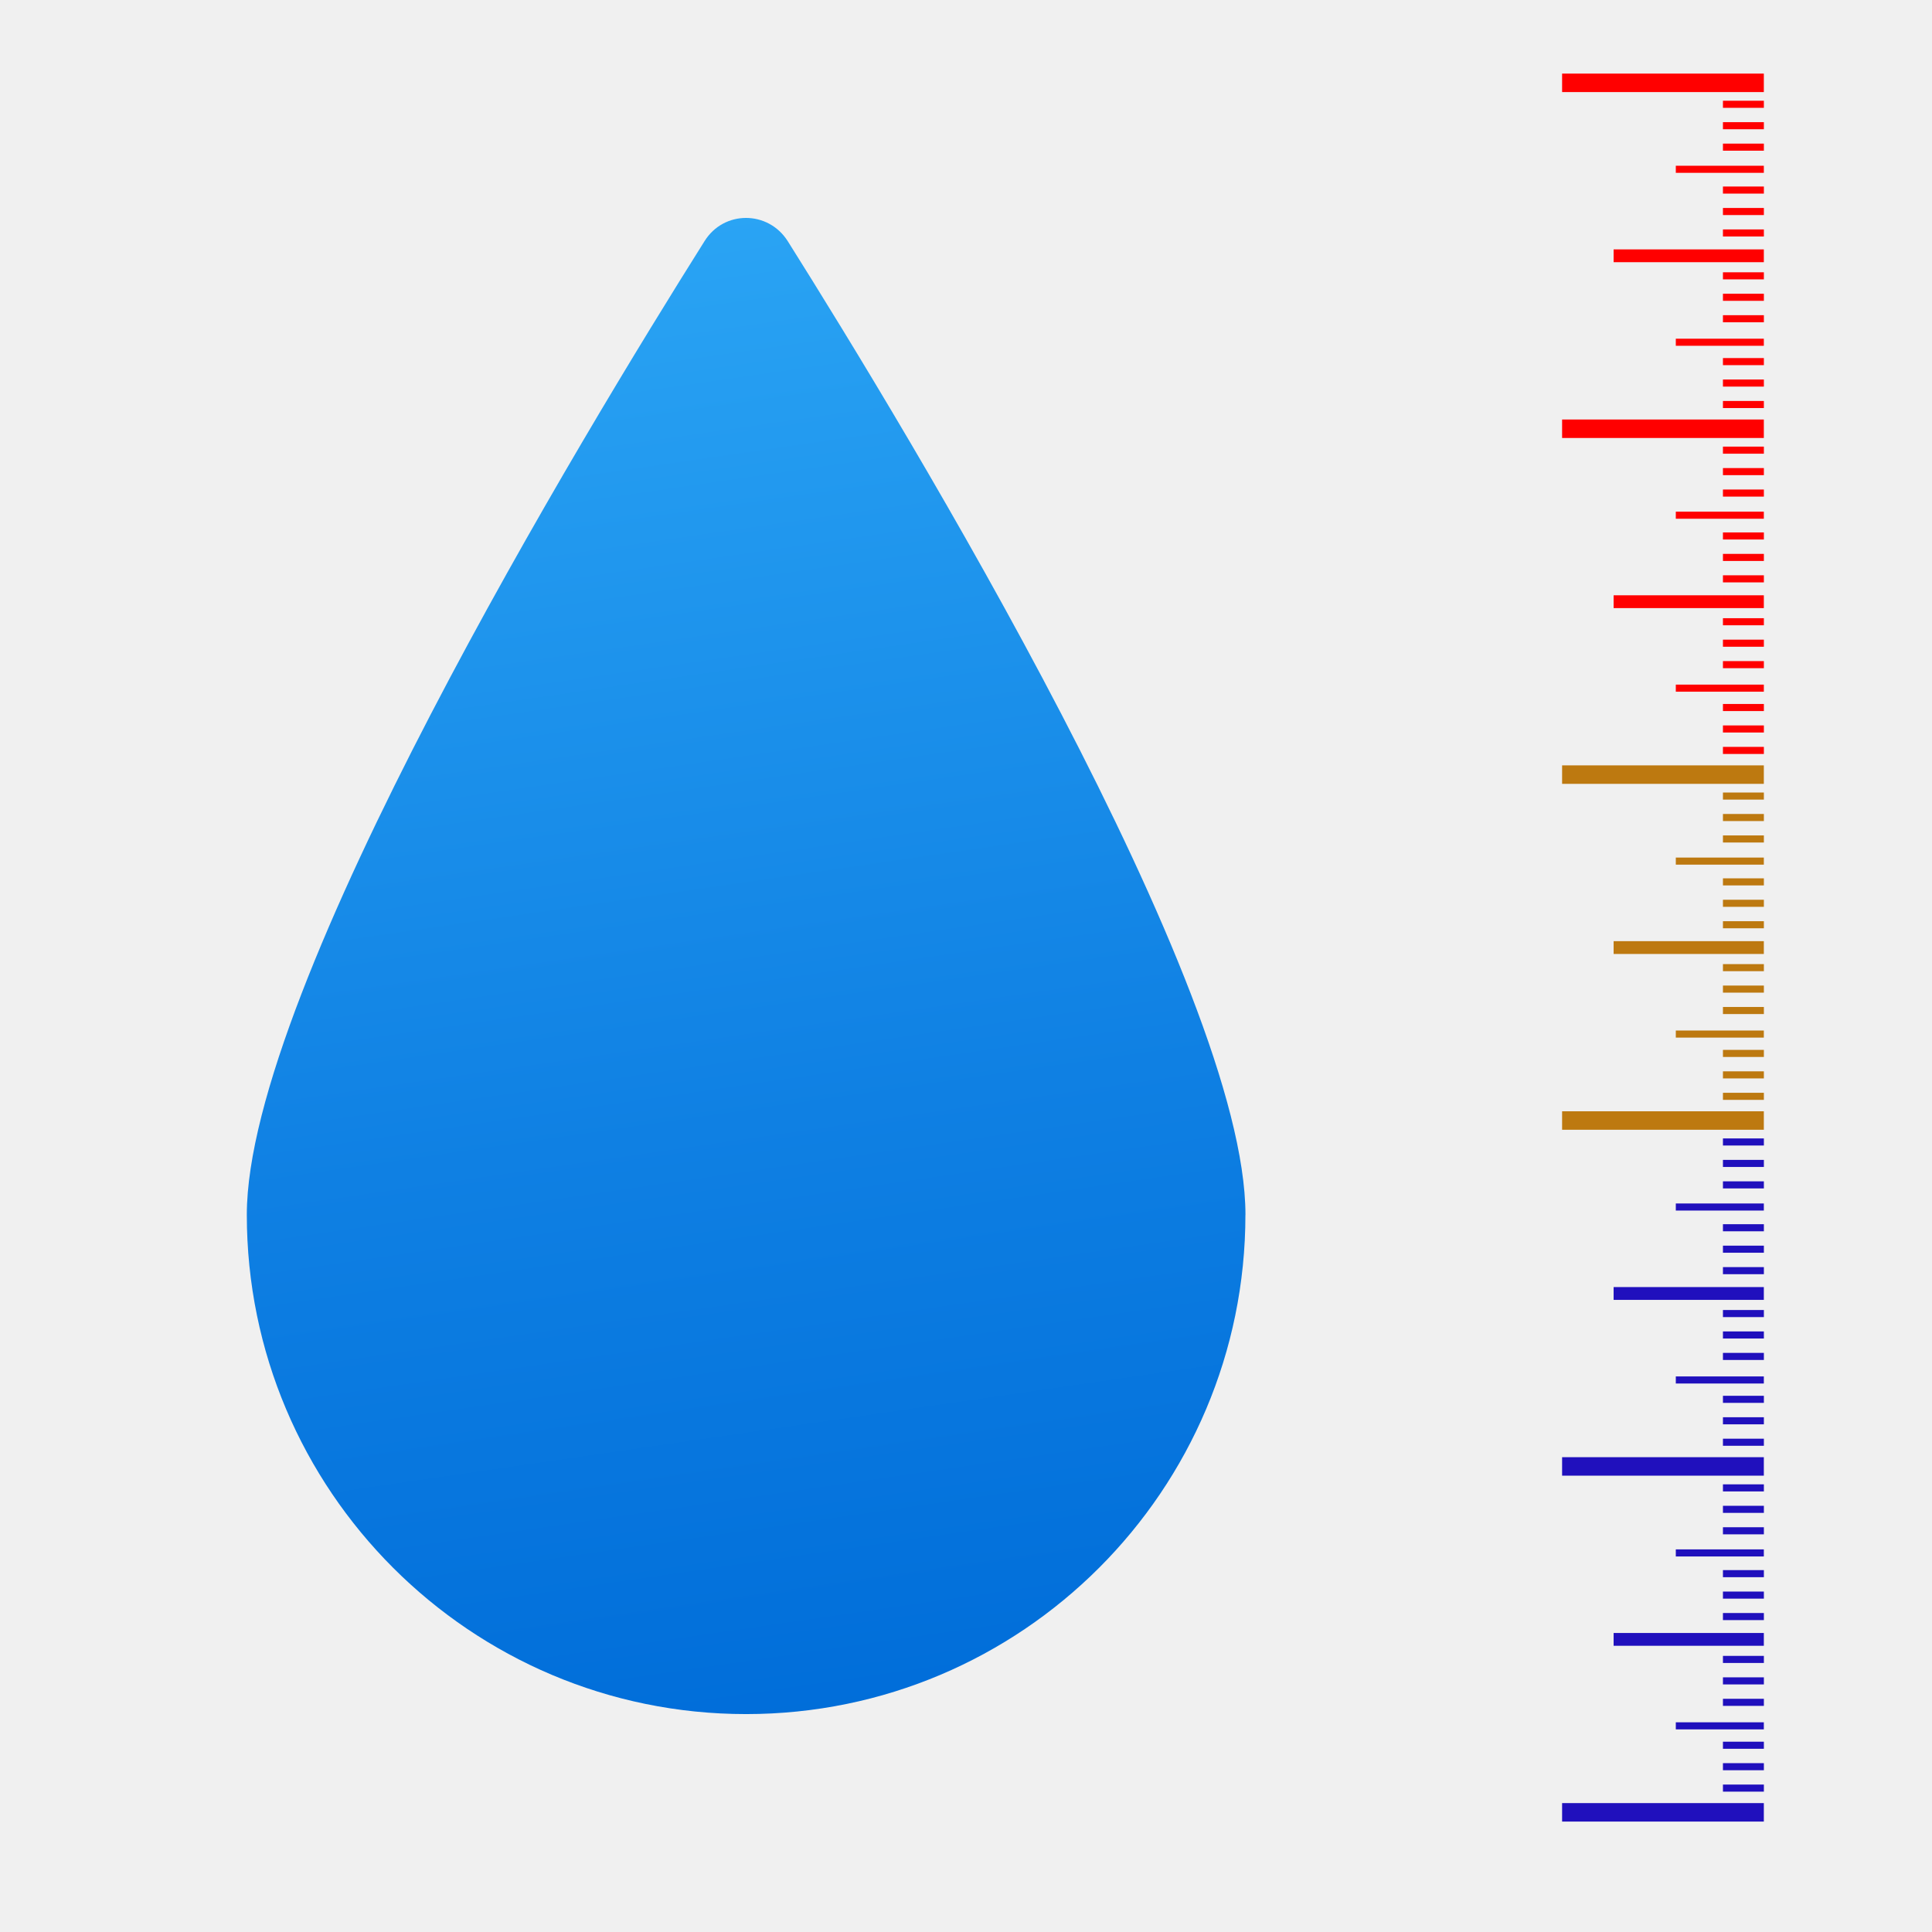
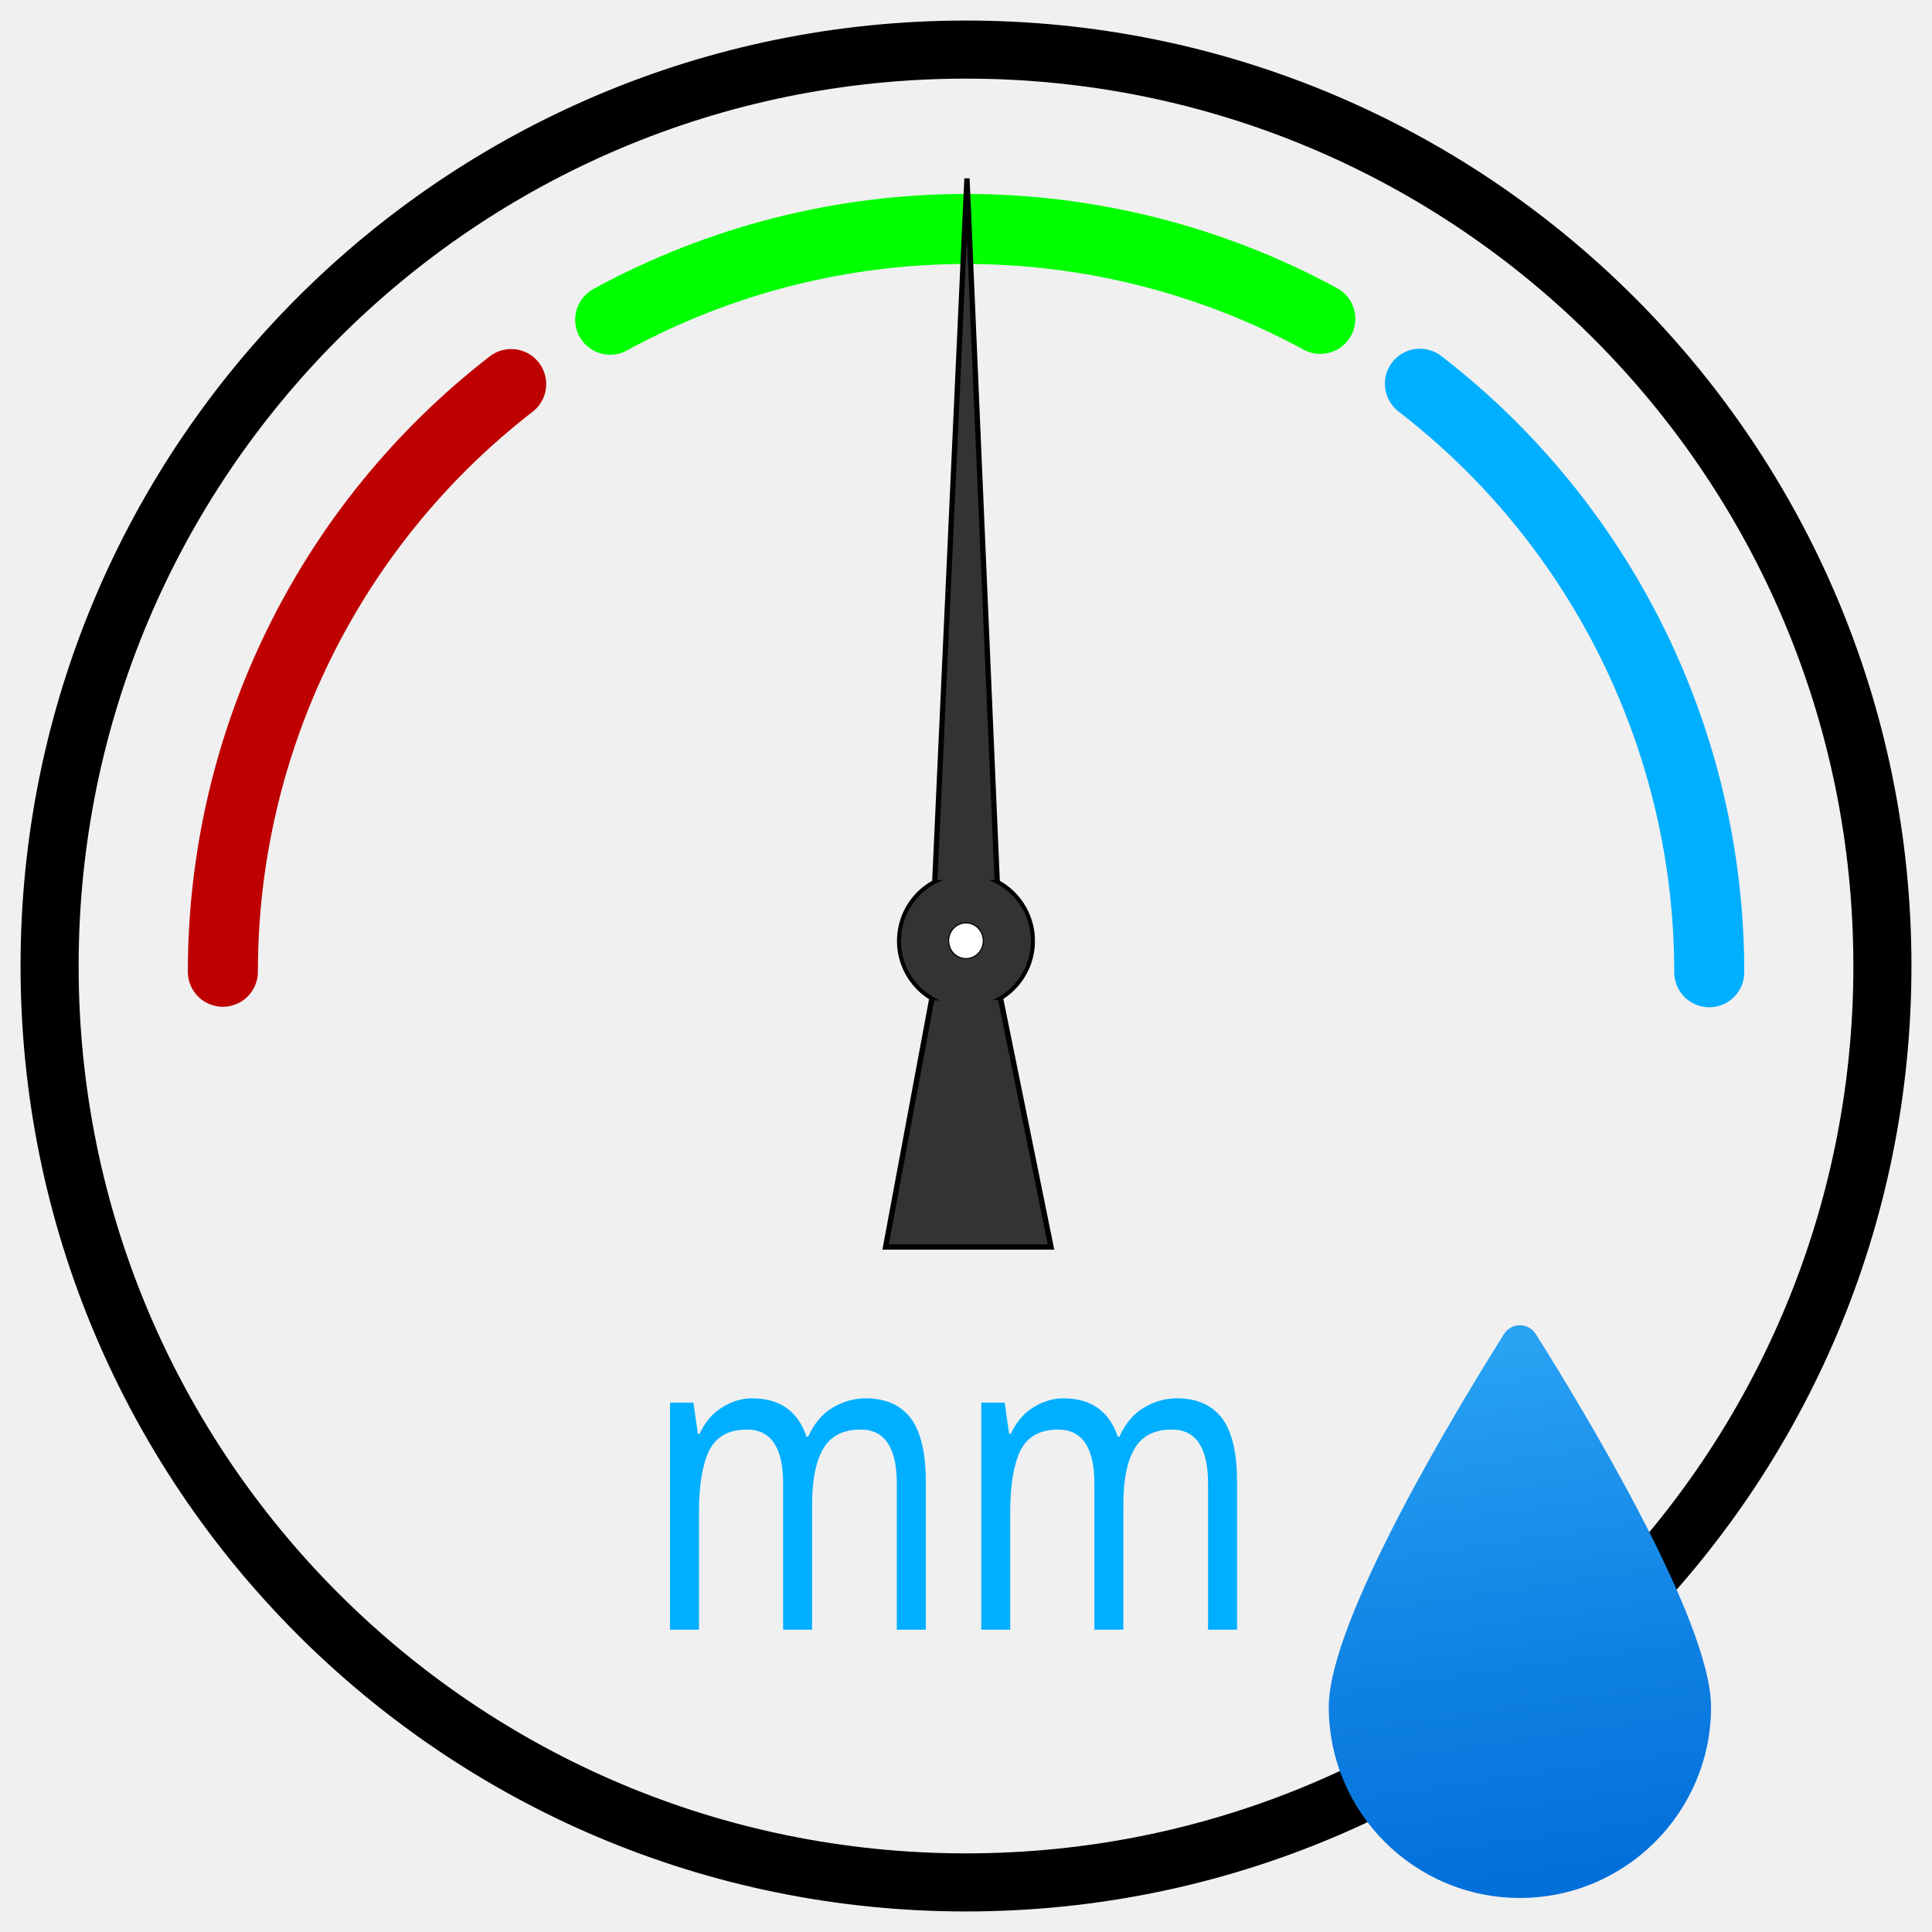
- <svg xmlns="http://www.w3.org/2000/svg" xmlns:xlink="http://www.w3.org/1999/xlink" width="48mm" height="48mm" viewBox="0 0 48 48" version="1.1" id="svg101871">
-   <defs id="defs101868">
-     <linearGradient id="linearGradient111286">
-       <stop style="stop-color:#c83737;stop-opacity:1;" offset="0" id="stop111282" />
-       <stop style="stop-color:#c83737;stop-opacity:0;" offset="1" id="stop111284" />
+ <svg xmlns="http://www.w3.org/2000/svg" width="48mm" height="48mm" viewBox="0 0 48 48" version="1.1" id="svg9611">
+   <defs id="defs9608">
+     <linearGradient id="linearGradient9807">
+       <stop style="stop-color:#ffffff;stop-opacity:1;" offset="0" id="stop9805" />
    </linearGradient>
-     <linearGradient xlink:href="#linearGradient111286" id="linearGradient111288" x1="41.488" y1="45.907" x2="41.686" y2="0.066" gradientUnits="userSpaceOnUse" />
-     <linearGradient xlink:href="#linearGradient111286" id="linearGradient111290" x1="41.488" y1="45.907" x2="41.686" y2="0.066" gradientUnits="userSpaceOnUse" />
-     <linearGradient xlink:href="#linearGradient111286" id="linearGradient111292" x1="41.488" y1="45.907" x2="41.686" y2="0.066" gradientUnits="userSpaceOnUse" />
-     <linearGradient xlink:href="#linearGradient111286" id="linearGradient111294" x1="41.488" y1="45.907" x2="41.686" y2="0.066" gradientUnits="userSpaceOnUse" />
-     <linearGradient xlink:href="#linearGradient111286" id="linearGradient111296" x1="41.488" y1="45.907" x2="41.686" y2="0.066" gradientUnits="userSpaceOnUse" />
-     <linearGradient xlink:href="#linearGradient111286" id="linearGradient111298" x1="41.488" y1="45.907" x2="41.686" y2="0.066" gradientUnits="userSpaceOnUse" />
-     <linearGradient xlink:href="#linearGradient111286" id="linearGradient111300" x1="41.488" y1="45.907" x2="41.686" y2="0.066" gradientUnits="userSpaceOnUse" />
-     <linearGradient xlink:href="#linearGradient111286" id="linearGradient111302" x1="41.488" y1="45.907" x2="41.686" y2="0.066" gradientUnits="userSpaceOnUse" />
-     <linearGradient xlink:href="#linearGradient111286" id="linearGradient111304" x1="41.488" y1="45.907" x2="41.686" y2="0.066" gradientUnits="userSpaceOnUse" />
-     <linearGradient xlink:href="#linearGradient111286" id="linearGradient111306" x1="41.488" y1="45.907" x2="41.686" y2="0.066" gradientUnits="userSpaceOnUse" />
-     <linearGradient xlink:href="#linearGradient111286" id="linearGradient111308" x1="41.488" y1="45.907" x2="41.686" y2="0.066" gradientUnits="userSpaceOnUse" />
-     <linearGradient xlink:href="#linearGradient111286" id="linearGradient111310" x1="41.488" y1="45.907" x2="41.686" y2="0.066" gradientUnits="userSpaceOnUse" />
-     <linearGradient xlink:href="#linearGradient111286" id="linearGradient111312" x1="41.488" y1="45.907" x2="41.686" y2="0.066" gradientUnits="userSpaceOnUse" />
-     <linearGradient xlink:href="#linearGradient111286" id="linearGradient111314" x1="41.488" y1="45.907" x2="41.686" y2="0.066" gradientUnits="userSpaceOnUse" />
-     <linearGradient xlink:href="#linearGradient111286" id="linearGradient111316" x1="41.488" y1="45.907" x2="41.686" y2="0.066" gradientUnits="userSpaceOnUse" />
-     <linearGradient xlink:href="#linearGradient111286" id="linearGradient111318" x1="41.488" y1="45.907" x2="41.686" y2="0.066" gradientUnits="userSpaceOnUse" />
-     <linearGradient xlink:href="#linearGradient111286" id="linearGradient111320" x1="41.488" y1="45.907" x2="41.686" y2="0.066" gradientUnits="userSpaceOnUse" />
-     <linearGradient xlink:href="#linearGradient111286" id="linearGradient111322" x1="41.488" y1="45.907" x2="41.686" y2="0.066" gradientUnits="userSpaceOnUse" />
-     <linearGradient xlink:href="#linearGradient111286" id="linearGradient111324" x1="41.488" y1="45.907" x2="41.686" y2="0.066" gradientUnits="userSpaceOnUse" />
-     <linearGradient xlink:href="#linearGradient111286" id="linearGradient111326" x1="41.488" y1="45.907" x2="41.686" y2="0.066" gradientUnits="userSpaceOnUse" />
-     <linearGradient xlink:href="#linearGradient111286" id="linearGradient111328" x1="41.488" y1="45.907" x2="41.686" y2="0.066" gradientUnits="userSpaceOnUse" />
-     <linearGradient xlink:href="#linearGradient111286" id="linearGradient111330" x1="41.488" y1="45.907" x2="41.686" y2="0.066" gradientUnits="userSpaceOnUse" />
-     <linearGradient xlink:href="#linearGradient111286" id="linearGradient111332" x1="41.488" y1="45.907" x2="41.686" y2="0.066" gradientUnits="userSpaceOnUse" />
-     <linearGradient xlink:href="#linearGradient111286" id="linearGradient111334" x1="41.488" y1="45.907" x2="41.686" y2="0.066" gradientUnits="userSpaceOnUse" />
-     <linearGradient xlink:href="#linearGradient111286" id="linearGradient111336" x1="41.488" y1="45.907" x2="41.686" y2="0.066" gradientUnits="userSpaceOnUse" />
-     <linearGradient xlink:href="#linearGradient111286" id="linearGradient111338" x1="41.488" y1="45.907" x2="41.686" y2="0.066" gradientUnits="userSpaceOnUse" />
-     <linearGradient xlink:href="#linearGradient111286" id="linearGradient111340" x1="41.488" y1="45.907" x2="41.686" y2="0.066" gradientUnits="userSpaceOnUse" />
-     <linearGradient xlink:href="#linearGradient111286" id="linearGradient111342" x1="41.488" y1="45.907" x2="41.686" y2="0.066" gradientUnits="userSpaceOnUse" />
-     <linearGradient xlink:href="#linearGradient111286" id="linearGradient111344" x1="41.488" y1="45.907" x2="41.686" y2="0.066" gradientUnits="userSpaceOnUse" />
-     <linearGradient xlink:href="#linearGradient111286" id="linearGradient111346" x1="41.488" y1="45.907" x2="41.686" y2="0.066" gradientUnits="userSpaceOnUse" />
-     <linearGradient xlink:href="#linearGradient111286" id="linearGradient111348" x1="41.488" y1="45.907" x2="41.686" y2="0.066" gradientUnits="userSpaceOnUse" />
-     <linearGradient xlink:href="#linearGradient111286" id="linearGradient111350" x1="41.488" y1="45.907" x2="41.686" y2="0.066" gradientUnits="userSpaceOnUse" />
-     <linearGradient xlink:href="#linearGradient111286" id="linearGradient111386" x1="41.488" y1="45.907" x2="41.686" y2="0.066" gradientUnits="userSpaceOnUse" />
-     <linearGradient xlink:href="#linearGradient111286" id="linearGradient111388" x1="41.488" y1="45.907" x2="41.686" y2="0.066" gradientUnits="userSpaceOnUse" />
-     <linearGradient xlink:href="#linearGradient111286" id="linearGradient111390" x1="41.488" y1="45.907" x2="41.686" y2="0.066" gradientUnits="userSpaceOnUse" />
-     <linearGradient xlink:href="#linearGradient111286" id="linearGradient111392" x1="41.488" y1="45.907" x2="41.686" y2="0.066" gradientUnits="userSpaceOnUse" />
-     <linearGradient xlink:href="#linearGradient111286" id="linearGradient111394" x1="41.488" y1="45.907" x2="41.686" y2="0.066" gradientUnits="userSpaceOnUse" />
-     <linearGradient xlink:href="#linearGradient111286" id="linearGradient111396" x1="41.488" y1="45.907" x2="41.686" y2="0.066" gradientUnits="userSpaceOnUse" />
-     <linearGradient xlink:href="#linearGradient111286" id="linearGradient111398" x1="41.488" y1="45.907" x2="41.686" y2="0.066" gradientUnits="userSpaceOnUse" />
-     <linearGradient xlink:href="#linearGradient111286" id="linearGradient111400" x1="41.488" y1="45.907" x2="41.686" y2="0.066" gradientUnits="userSpaceOnUse" />
-     <linearGradient xlink:href="#linearGradient111286" id="linearGradient111402" x1="41.488" y1="45.907" x2="41.686" y2="0.066" gradientUnits="userSpaceOnUse" />
-     <linearGradient xlink:href="#linearGradient111286" id="linearGradient111404" x1="41.488" y1="45.907" x2="41.686" y2="0.066" gradientUnits="userSpaceOnUse" />
-     <linearGradient xlink:href="#linearGradient111286" id="linearGradient111406" x1="41.488" y1="45.907" x2="41.686" y2="0.066" gradientUnits="userSpaceOnUse" />
-     <linearGradient xlink:href="#linearGradient111286" id="linearGradient111408" x1="41.488" y1="45.907" x2="41.686" y2="0.066" gradientUnits="userSpaceOnUse" />
-     <linearGradient xlink:href="#linearGradient111286" id="linearGradient111410" x1="41.488" y1="45.907" x2="41.686" y2="0.066" gradientUnits="userSpaceOnUse" />
-     <linearGradient xlink:href="#linearGradient111286" id="linearGradient111412" x1="41.488" y1="45.907" x2="41.686" y2="0.066" gradientUnits="userSpaceOnUse" />
-     <linearGradient xlink:href="#linearGradient111286" id="linearGradient111414" x1="41.488" y1="45.907" x2="41.686" y2="0.066" gradientUnits="userSpaceOnUse" />
-     <linearGradient xlink:href="#linearGradient111286" id="linearGradient111416" x1="41.488" y1="45.907" x2="41.686" y2="0.066" gradientUnits="userSpaceOnUse" />
-     <linearGradient xlink:href="#linearGradient111286" id="linearGradient111418" x1="41.488" y1="45.907" x2="41.686" y2="0.066" gradientUnits="userSpaceOnUse" />
-     <linearGradient xlink:href="#linearGradient111286" id="linearGradient111420" x1="41.488" y1="45.907" x2="41.686" y2="0.066" gradientUnits="userSpaceOnUse" />
-     <linearGradient xlink:href="#linearGradient111286" id="linearGradient111422" x1="41.488" y1="45.907" x2="41.686" y2="0.066" gradientUnits="userSpaceOnUse" />
-     <linearGradient xlink:href="#linearGradient111286" id="linearGradient111424" x1="41.488" y1="45.907" x2="41.686" y2="0.066" gradientUnits="userSpaceOnUse" />
-     <linearGradient xlink:href="#linearGradient111286" id="linearGradient111426" x1="41.488" y1="45.907" x2="41.686" y2="0.066" gradientUnits="userSpaceOnUse" />
-     <linearGradient xlink:href="#linearGradient111286" id="linearGradient111428" x1="41.488" y1="45.907" x2="41.686" y2="0.066" gradientUnits="userSpaceOnUse" />
-     <linearGradient xlink:href="#linearGradient111286" id="linearGradient111430" x1="41.488" y1="45.907" x2="41.686" y2="0.066" gradientUnits="userSpaceOnUse" />
-     <linearGradient xlink:href="#linearGradient111286" id="linearGradient111432" x1="41.488" y1="45.907" x2="41.686" y2="0.066" gradientUnits="userSpaceOnUse" />
-     <linearGradient xlink:href="#linearGradient111286" id="linearGradient111434" x1="41.488" y1="45.907" x2="41.686" y2="0.066" gradientUnits="userSpaceOnUse" />
-     <linearGradient xlink:href="#linearGradient111286" id="linearGradient111436" x1="41.488" y1="45.907" x2="41.686" y2="0.066" gradientUnits="userSpaceOnUse" />
-     <linearGradient xlink:href="#linearGradient111286" id="linearGradient111438" x1="41.488" y1="45.907" x2="41.686" y2="0.066" gradientUnits="userSpaceOnUse" />
-     <linearGradient xlink:href="#linearGradient111286" id="linearGradient111440" x1="41.488" y1="45.907" x2="41.686" y2="0.066" gradientUnits="userSpaceOnUse" />
-     <linearGradient xlink:href="#linearGradient111286" id="linearGradient111442" x1="41.488" y1="45.907" x2="41.686" y2="0.066" gradientUnits="userSpaceOnUse" />
-     <linearGradient xlink:href="#linearGradient111286" id="linearGradient111444" x1="41.488" y1="45.907" x2="41.686" y2="0.066" gradientUnits="userSpaceOnUse" />
-     <linearGradient xlink:href="#linearGradient111286" id="linearGradient111446" x1="41.488" y1="45.907" x2="41.686" y2="0.066" gradientUnits="userSpaceOnUse" />
-     <linearGradient xlink:href="#linearGradient111286" id="linearGradient111448" x1="41.488" y1="45.907" x2="41.686" y2="0.066" gradientUnits="userSpaceOnUse" />
-     <linearGradient id="wZwGcT5G0iJPxeY1q05zOi" x1="30.069" x2="30.721" y1="-280.551" y2="-285.051" gradientTransform="matrix(8.27025,0,0,-8.27025,-233.7057,-2314.435)" gradientUnits="userSpaceOnUse">
+     <linearGradient id="wZwGcT5G0iJPxeY1q05zOi" x1="30.069" x2="30.721" y1="-280.551" y2="-285.051" gradientTransform="matrix(3.165925,0,0,-3.165925,-58.79878,-855.1346)" gradientUnits="userSpaceOnUse">
      <stop offset="0" stop-color="#2aa4f4" id="stop3128" />
      <stop offset=".595" stop-color="#0f80e3" id="stop3130" />
      <stop offset="1" stop-color="#006dd9" id="stop3132" />
    </linearGradient>
  </defs>
+   <g id="layer2">
+     <circle style="fill:#ffffff;fill-opacity:0;stroke:#000000;stroke-width:1.443;stroke-linecap:round;stroke-linejoin:round;stroke-miterlimit:4;stroke-dasharray:none;stroke-opacity:1;paint-order:markers stroke fill" id="path9719" cx="24" cy="24" r="22.768" />
+   </g>
  <g id="layer1">
-     <path fill="url(#wZwGcT5G0iJPxeY1q05zOi)" d="m 30.942,30.181 c 0,6.848 -5.558,12.405 -12.405,12.405 -6.848,0 -12.405,-5.558 -12.405,-12.405 0,-5.632 8.394,-19.46 11.372,-24.19 0.479,-0.769 1.579,-0.769 2.067,0 2.977,4.731 11.372,18.558 11.372,24.19 z" id="path3135" style="fill:url(#wZwGcT5G0iJPxeY1q05zOi);stroke-width:8.27" />
-     <path style="fill:url(#linearGradient111288);stroke:#ff0000;stroke-width:0.459;stroke-linecap:butt;stroke-linejoin:miter;stroke-miterlimit:4;stroke-dasharray:none;stroke-opacity:1;fill-opacity:1" d="M 43.822,2.058 H 38.81" id="path110412" />
-     <path style="fill:url(#linearGradient111290);stroke:#ff0000;stroke-width:0.318;stroke-linecap:butt;stroke-linejoin:miter;stroke-miterlimit:4;stroke-dasharray:none;stroke-opacity:1;fill-opacity:1" d="m 40.09,6.355 h 3.732" id="path110414" />
-     <path style="fill:url(#linearGradient111292);stroke:#ff0000;stroke-width:0.176;stroke-linecap:butt;stroke-linejoin:miter;stroke-miterlimit:4;stroke-dasharray:none;stroke-opacity:1;fill-opacity:1" d="m 41.635,4.206 h 2.187" id="path110496" />
-     <path style="fill:url(#linearGradient111294);stroke:#ff0000;stroke-width:0.176;stroke-linecap:butt;stroke-linejoin:miter;stroke-miterlimit:4;stroke-dasharray:none;stroke-opacity:1;fill-opacity:1" d="m 42.806,2.591 h 1.017" id="path110498" />
-     <path style="fill:url(#linearGradient111296);stroke:#ff0000;stroke-width:0.176;stroke-linecap:butt;stroke-linejoin:miter;stroke-miterlimit:4;stroke-dasharray:none;stroke-opacity:1;fill-opacity:1" d="m 42.806,3.123 h 1.017" id="path110970" />
-     <path style="fill:url(#linearGradient111298);stroke:#ff0000;stroke-width:0.176;stroke-linecap:butt;stroke-linejoin:miter;stroke-miterlimit:4;stroke-dasharray:none;stroke-opacity:1;fill-opacity:1" d="m 42.806,3.656 h 1.017" id="path110972" />
-     <path style="fill:url(#linearGradient111300);stroke:#ff0000;stroke-width:0.176;stroke-linecap:butt;stroke-linejoin:miter;stroke-miterlimit:4;stroke-dasharray:none;stroke-opacity:1;fill-opacity:1" d="m 42.806,4.722 h 1.017" id="path110990" />
-     <path style="fill:url(#linearGradient111302);stroke:#ff0000;stroke-width:0.176;stroke-linecap:butt;stroke-linejoin:miter;stroke-miterlimit:4;stroke-dasharray:none;stroke-opacity:1;fill-opacity:1" d="m 42.806,5.255 h 1.017" id="path110992" />
-     <path style="fill:url(#linearGradient111304);stroke:#ff0000;stroke-width:0.176;stroke-linecap:butt;stroke-linejoin:miter;stroke-miterlimit:4;stroke-dasharray:none;stroke-opacity:1;fill-opacity:1" d="m 42.806,5.788 h 1.017" id="path110994" />
-     <path style="fill:url(#linearGradient111306);stroke:#ff0000;stroke-width:0.176;stroke-linecap:butt;stroke-linejoin:miter;stroke-miterlimit:4;stroke-dasharray:none;stroke-opacity:1;fill-opacity:1" d="m 42.806,6.853 h 1.017" id="path110996" />
-     <path style="fill:url(#linearGradient111308);stroke:#ff0000;stroke-width:0.176;stroke-linecap:butt;stroke-linejoin:miter;stroke-miterlimit:4;stroke-dasharray:none;stroke-opacity:1;fill-opacity:1" d="m 42.806,7.386 h 1.017" id="path110998" />
-     <path style="fill:url(#linearGradient111310);stroke:#ff0000;stroke-width:0.176;stroke-linecap:butt;stroke-linejoin:miter;stroke-miterlimit:4;stroke-dasharray:none;stroke-opacity:1;fill-opacity:1" d="m 42.806,7.919 h 1.017" id="path111000" />
-     <path style="fill:url(#linearGradient111312);stroke:#ff0000;stroke-width:0.176;stroke-linecap:butt;stroke-linejoin:miter;stroke-miterlimit:4;stroke-dasharray:none;stroke-opacity:1;fill-opacity:1" d="m 42.806,8.984 h 1.017" id="path111002" />
-     <path style="fill:url(#linearGradient111314);stroke:#ff0000;stroke-width:0.176;stroke-linecap:butt;stroke-linejoin:miter;stroke-miterlimit:4;stroke-dasharray:none;stroke-opacity:1;fill-opacity:1" d="m 42.806,9.517 h 1.017" id="path111004" />
-     <path style="fill:url(#linearGradient111316);stroke:#ff0000;stroke-width:0.176;stroke-linecap:butt;stroke-linejoin:miter;stroke-miterlimit:4;stroke-dasharray:none;stroke-opacity:1;fill-opacity:1" d="m 42.806,10.05 h 1.017" id="path111006" />
-     <path style="fill:url(#linearGradient111318);stroke:#ff0000;stroke-width:0.176;stroke-linecap:butt;stroke-linejoin:miter;stroke-miterlimit:4;stroke-dasharray:none;stroke-opacity:1;fill-opacity:1" d="m 41.635,8.503 h 2.187" id="path111008" />
-     <path style="fill:url(#linearGradient111320);stroke:#ff0000;stroke-width:0.459;stroke-linecap:butt;stroke-linejoin:miter;stroke-miterlimit:4;stroke-dasharray:none;stroke-opacity:1;fill-opacity:1" d="M 43.822,10.652 H 38.81" id="path111010" />
-     <path style="fill:url(#linearGradient111322);stroke:#ff0000;stroke-width:0.318;stroke-linecap:butt;stroke-linejoin:miter;stroke-miterlimit:4;stroke-dasharray:none;stroke-opacity:1;fill-opacity:1" d="m 40.09,14.949 h 3.732" id="path111012" />
-     <path style="fill:url(#linearGradient111324);stroke:#ff0000;stroke-width:0.176;stroke-linecap:butt;stroke-linejoin:miter;stroke-miterlimit:4;stroke-dasharray:none;stroke-opacity:1;fill-opacity:1" d="m 41.635,12.8 h 2.187" id="path111014" />
-     <path style="fill:url(#linearGradient111326);stroke:#ff0000;stroke-width:0.176;stroke-linecap:butt;stroke-linejoin:miter;stroke-miterlimit:4;stroke-dasharray:none;stroke-opacity:1;fill-opacity:1" d="m 42.806,11.184 h 1.017" id="path111016" />
-     <path style="fill:url(#linearGradient111328);stroke:#ff0000;stroke-width:0.176;stroke-linecap:butt;stroke-linejoin:miter;stroke-miterlimit:4;stroke-dasharray:none;stroke-opacity:1;fill-opacity:1" d="m 42.806,11.717 h 1.017" id="path111018" />
-     <path style="fill:url(#linearGradient111330);stroke:#ff0000;stroke-width:0.176;stroke-linecap:butt;stroke-linejoin:miter;stroke-miterlimit:4;stroke-dasharray:none;stroke-opacity:1;fill-opacity:1" d="m 42.806,12.25 h 1.017" id="path111020" />
-     <path style="fill:url(#linearGradient111332);stroke:#ff0000;stroke-width:0.176;stroke-linecap:butt;stroke-linejoin:miter;stroke-miterlimit:4;stroke-dasharray:none;stroke-opacity:1;fill-opacity:1" d="m 42.806,13.316 h 1.017" id="path111022" />
-     <path style="fill:url(#linearGradient111334);stroke:#ff0000;stroke-width:0.176;stroke-linecap:butt;stroke-linejoin:miter;stroke-miterlimit:4;stroke-dasharray:none;stroke-opacity:1;fill-opacity:1" d="m 42.806,13.849 h 1.017" id="path111024" />
-     <path style="fill:url(#linearGradient111336);stroke:#ff0000;stroke-width:0.176;stroke-linecap:butt;stroke-linejoin:miter;stroke-miterlimit:4;stroke-dasharray:none;stroke-opacity:1;fill-opacity:1" d="m 42.806,14.381 h 1.017" id="path111026" />
-     <path style="fill:url(#linearGradient111338);stroke:#ff0000;stroke-width:0.176;stroke-linecap:butt;stroke-linejoin:miter;stroke-miterlimit:4;stroke-dasharray:none;stroke-opacity:1;fill-opacity:1" d="m 42.806,15.447 h 1.017" id="path111028" />
-     <path style="fill:url(#linearGradient111340);stroke:#ff0000;stroke-width:0.176;stroke-linecap:butt;stroke-linejoin:miter;stroke-miterlimit:4;stroke-dasharray:none;stroke-opacity:1;fill-opacity:1" d="m 42.806,15.98 h 1.017" id="path111030" />
-     <path style="fill:url(#linearGradient111342);stroke:#ff0000;stroke-width:0.176;stroke-linecap:butt;stroke-linejoin:miter;stroke-miterlimit:4;stroke-dasharray:none;stroke-opacity:1;fill-opacity:1" d="m 42.806,16.513 h 1.017" id="path111032" />
-     <path style="fill:url(#linearGradient111344);stroke:#ff0000;stroke-width:0.176;stroke-linecap:butt;stroke-linejoin:miter;stroke-miterlimit:4;stroke-dasharray:none;stroke-opacity:1;fill-opacity:1" d="m 42.806,17.578 h 1.017" id="path111034" />
-     <path style="fill:url(#linearGradient111346);stroke:#ff0000;stroke-width:0.176;stroke-linecap:butt;stroke-linejoin:miter;stroke-miterlimit:4;stroke-dasharray:none;stroke-opacity:1;fill-opacity:1" d="m 42.806,18.111 h 1.017" id="path111036" />
-     <path style="fill:url(#linearGradient111348);stroke:#ff0000;stroke-width:0.176;stroke-linecap:butt;stroke-linejoin:miter;stroke-miterlimit:4;stroke-dasharray:none;stroke-opacity:1;fill-opacity:1" d="m 42.806,18.644 h 1.017" id="path111038" />
-     <path style="fill:url(#linearGradient111350);stroke:#ff0000;stroke-width:0.176;stroke-linecap:butt;stroke-linejoin:miter;stroke-miterlimit:4;stroke-dasharray:none;stroke-opacity:1;fill-opacity:1" d="m 41.635,17.097 h 2.187" id="path111040" />
-     <path style="fill:#ff6600;stroke:#bd7910;stroke-width:0.459;stroke-linecap:butt;stroke-linejoin:miter;stroke-miterlimit:4;stroke-dasharray:none;stroke-opacity:1;fill-opacity:1" d="M 43.822,19.245 H 38.81" id="path111042" />
-     <path style="fill:#ff6600;stroke:#bd7910;stroke-width:0.318;stroke-linecap:butt;stroke-linejoin:miter;stroke-miterlimit:4;stroke-dasharray:none;stroke-opacity:1;fill-opacity:1" d="m 40.09,23.542 h 3.732" id="path111044" />
-     <path style="fill:#ff6600;stroke:#bd7910;stroke-width:0.176;stroke-linecap:butt;stroke-linejoin:miter;stroke-miterlimit:4;stroke-dasharray:none;stroke-opacity:1;fill-opacity:1" d="m 41.635,21.394 h 2.187" id="path111046" />
-     <path style="fill:#ff6600;stroke:#bd7910;stroke-width:0.176;stroke-linecap:butt;stroke-linejoin:miter;stroke-miterlimit:4;stroke-dasharray:none;stroke-opacity:1;fill-opacity:1" d="m 42.806,19.778 h 1.017" id="path111048" />
-     <path style="fill:#ff6600;stroke:#bd7910;stroke-width:0.176;stroke-linecap:butt;stroke-linejoin:miter;stroke-miterlimit:4;stroke-dasharray:none;stroke-opacity:1;fill-opacity:1" d="m 42.806,20.311 h 1.017" id="path111050" />
-     <path style="fill:#ff6600;stroke:#bd7910;stroke-width:0.176;stroke-linecap:butt;stroke-linejoin:miter;stroke-miterlimit:4;stroke-dasharray:none;stroke-opacity:1;fill-opacity:1" d="m 42.806,20.844 h 1.017" id="path111052" />
-     <path style="fill:#ff6600;stroke:#bd7910;stroke-width:0.176;stroke-linecap:butt;stroke-linejoin:miter;stroke-miterlimit:4;stroke-dasharray:none;stroke-opacity:1;fill-opacity:1" d="m 42.806,21.91 h 1.017" id="path111054" />
-     <path style="fill:#ff6600;stroke:#bd7910;stroke-width:0.176;stroke-linecap:butt;stroke-linejoin:miter;stroke-miterlimit:4;stroke-dasharray:none;stroke-opacity:1;fill-opacity:1" d="m 42.806,22.442 h 1.017" id="path111056" />
-     <path style="fill:#ff6600;stroke:#bd7910;stroke-width:0.176;stroke-linecap:butt;stroke-linejoin:miter;stroke-miterlimit:4;stroke-dasharray:none;stroke-opacity:1;fill-opacity:1" d="m 42.806,22.975 h 1.017" id="path111058" />
-     <path style="fill:#ff6600;stroke:#bd7910;stroke-width:0.176;stroke-linecap:butt;stroke-linejoin:miter;stroke-miterlimit:4;stroke-dasharray:none;stroke-opacity:1;fill-opacity:1" d="m 42.806,24.041 h 1.017" id="path111060" />
-     <path style="fill:#ff6600;stroke:#bd7910;stroke-width:0.176;stroke-linecap:butt;stroke-linejoin:miter;stroke-miterlimit:4;stroke-dasharray:none;stroke-opacity:1;fill-opacity:1" d="m 42.806,24.574 h 1.017" id="path111062" />
-     <path style="fill:#ff6600;stroke:#bd7910;stroke-width:0.176;stroke-linecap:butt;stroke-linejoin:miter;stroke-miterlimit:4;stroke-dasharray:none;stroke-opacity:1;fill-opacity:1" d="m 42.806,25.106 h 1.017" id="path111064" />
-     <path style="fill:#ff6600;stroke:#bd7910;stroke-width:0.176;stroke-linecap:butt;stroke-linejoin:miter;stroke-miterlimit:4;stroke-dasharray:none;stroke-opacity:1;fill-opacity:1" d="m 42.806,26.172 h 1.017" id="path111066" />
-     <path style="fill:#ff6600;stroke:#bd7910;stroke-width:0.176;stroke-linecap:butt;stroke-linejoin:miter;stroke-miterlimit:4;stroke-dasharray:none;stroke-opacity:1;fill-opacity:1" d="m 42.806,26.705 h 1.017" id="path111068" />
-     <path style="fill:#ff6600;stroke:#bd7910;stroke-width:0.176;stroke-linecap:butt;stroke-linejoin:miter;stroke-miterlimit:4;stroke-dasharray:none;stroke-opacity:1;fill-opacity:1" d="m 42.806,27.238 h 1.017" id="path111070" />
-     <path style="fill:#ff6600;stroke:#bd7910;stroke-width:0.176;stroke-linecap:butt;stroke-linejoin:miter;stroke-miterlimit:4;stroke-dasharray:none;stroke-opacity:1;fill-opacity:1" d="m 41.635,25.691 h 2.187" id="path111072" />
-     <path style="fill:#ff6600;stroke:#bd7910;stroke-width:0.459;stroke-linecap:butt;stroke-linejoin:miter;stroke-miterlimit:4;stroke-dasharray:none;stroke-opacity:1;fill-opacity:1" d="M 43.822,27.839 H 38.81" id="path111074" />
-     <path style="fill:url(#linearGradient111386);stroke:#2010bd;stroke-width:0.318;stroke-linecap:butt;stroke-linejoin:miter;stroke-miterlimit:4;stroke-dasharray:none;stroke-opacity:1;fill-opacity:1" d="m 40.09,32.136 h 3.732" id="path111188" />
-     <path style="fill:url(#linearGradient111388);stroke:#2010bd;stroke-width:0.176;stroke-linecap:butt;stroke-linejoin:miter;stroke-miterlimit:4;stroke-dasharray:none;stroke-opacity:1;fill-opacity:1" d="m 41.635,29.988 h 2.187" id="path111190" />
-     <path style="fill:url(#linearGradient111390);stroke:#2010bd;stroke-width:0.176;stroke-linecap:butt;stroke-linejoin:miter;stroke-miterlimit:4;stroke-dasharray:none;stroke-opacity:1;fill-opacity:1" d="m 42.806,28.372 h 1.017" id="path111192" />
-     <path style="fill:url(#linearGradient111392);stroke:#2010bd;stroke-width:0.176;stroke-linecap:butt;stroke-linejoin:miter;stroke-miterlimit:4;stroke-dasharray:none;stroke-opacity:1;fill-opacity:1" d="m 42.806,28.905 h 1.017" id="path111194" />
-     <path style="fill:url(#linearGradient111394);stroke:#2010bd;stroke-width:0.176;stroke-linecap:butt;stroke-linejoin:miter;stroke-miterlimit:4;stroke-dasharray:none;stroke-opacity:1;fill-opacity:1" d="m 42.806,29.438 h 1.017" id="path111196" />
-     <path style="fill:url(#linearGradient111396);stroke:#2010bd;stroke-width:0.176;stroke-linecap:butt;stroke-linejoin:miter;stroke-miterlimit:4;stroke-dasharray:none;stroke-opacity:1;fill-opacity:1" d="m 42.806,30.503 h 1.017" id="path111198" />
-     <path style="fill:url(#linearGradient111398);stroke:#2010bd;stroke-width:0.176;stroke-linecap:butt;stroke-linejoin:miter;stroke-miterlimit:4;stroke-dasharray:none;stroke-opacity:1;fill-opacity:1" d="m 42.806,31.036 h 1.017" id="path111200" />
-     <path style="fill:url(#linearGradient111400);stroke:#2010bd;stroke-width:0.176;stroke-linecap:butt;stroke-linejoin:miter;stroke-miterlimit:4;stroke-dasharray:none;stroke-opacity:1;fill-opacity:1" d="m 42.806,31.569 h 1.017" id="path111202" />
-     <path style="fill:url(#linearGradient111402);stroke:#2010bd;stroke-width:0.176;stroke-linecap:butt;stroke-linejoin:miter;stroke-miterlimit:4;stroke-dasharray:none;stroke-opacity:1;fill-opacity:1" d="m 42.806,32.635 h 1.017" id="path111204" />
-     <path style="fill:url(#linearGradient111404);stroke:#2010bd;stroke-width:0.176;stroke-linecap:butt;stroke-linejoin:miter;stroke-miterlimit:4;stroke-dasharray:none;stroke-opacity:1;fill-opacity:1" d="m 42.806,33.167 h 1.017" id="path111206" />
-     <path style="fill:url(#linearGradient111406);stroke:#2010bd;stroke-width:0.176;stroke-linecap:butt;stroke-linejoin:miter;stroke-miterlimit:4;stroke-dasharray:none;stroke-opacity:1;fill-opacity:1" d="m 42.806,33.7 h 1.017" id="path111208" />
-     <path style="fill:url(#linearGradient111408);stroke:#2010bd;stroke-width:0.176;stroke-linecap:butt;stroke-linejoin:miter;stroke-miterlimit:4;stroke-dasharray:none;stroke-opacity:1;fill-opacity:1" d="m 42.806,34.766 h 1.017" id="path111210" />
-     <path style="fill:url(#linearGradient111410);stroke:#2010bd;stroke-width:0.176;stroke-linecap:butt;stroke-linejoin:miter;stroke-miterlimit:4;stroke-dasharray:none;stroke-opacity:1;fill-opacity:1" d="m 42.806,35.299 h 1.017" id="path111212" />
-     <path style="fill:url(#linearGradient111412);stroke:#2010bd;stroke-width:0.176;stroke-linecap:butt;stroke-linejoin:miter;stroke-miterlimit:4;stroke-dasharray:none;stroke-opacity:1;fill-opacity:1" d="m 42.806,35.832 h 1.017" id="path111214" />
-     <path style="fill:url(#linearGradient111414);stroke:#2010bd;stroke-width:0.176;stroke-linecap:butt;stroke-linejoin:miter;stroke-miterlimit:4;stroke-dasharray:none;stroke-opacity:1;fill-opacity:1" d="m 41.635,34.285 h 2.187" id="path111216" />
-     <path style="fill:url(#linearGradient111416);stroke:#2010bd;stroke-width:0.459;stroke-linecap:butt;stroke-linejoin:miter;stroke-miterlimit:4;stroke-dasharray:none;stroke-opacity:1;fill-opacity:1" d="M 43.822,36.433 H 38.81" id="path111218" />
-     <path style="fill:url(#linearGradient111418);stroke:#2010bd;stroke-width:0.318;stroke-linecap:butt;stroke-linejoin:miter;stroke-miterlimit:4;stroke-dasharray:none;stroke-opacity:1;fill-opacity:1" d="m 40.09,40.73 h 3.732" id="path111220" />
-     <path style="fill:url(#linearGradient111420);stroke:#2010bd;stroke-width:0.176;stroke-linecap:butt;stroke-linejoin:miter;stroke-miterlimit:4;stroke-dasharray:none;stroke-opacity:1;fill-opacity:1" d="m 41.635,38.582 h 2.187" id="path111222" />
-     <path style="fill:url(#linearGradient111422);stroke:#2010bd;stroke-width:0.176;stroke-linecap:butt;stroke-linejoin:miter;stroke-miterlimit:4;stroke-dasharray:none;stroke-opacity:1;fill-opacity:1" d="m 42.806,36.966 h 1.017" id="path111224" />
-     <path style="fill:url(#linearGradient111424);stroke:#2010bd;stroke-width:0.176;stroke-linecap:butt;stroke-linejoin:miter;stroke-miterlimit:4;stroke-dasharray:none;stroke-opacity:1;fill-opacity:1" d="m 42.806,37.499 h 1.017" id="path111226" />
-     <path style="fill:url(#linearGradient111426);stroke:#2010bd;stroke-width:0.176;stroke-linecap:butt;stroke-linejoin:miter;stroke-miterlimit:4;stroke-dasharray:none;stroke-opacity:1;fill-opacity:1" d="m 42.806,38.032 h 1.017" id="path111228" />
-     <path style="fill:url(#linearGradient111428);stroke:#2010bd;stroke-width:0.176;stroke-linecap:butt;stroke-linejoin:miter;stroke-miterlimit:4;stroke-dasharray:none;stroke-opacity:1;fill-opacity:1" d="m 42.806,39.097 h 1.017" id="path111230" />
-     <path style="fill:url(#linearGradient111430);stroke:#2010bd;stroke-width:0.176;stroke-linecap:butt;stroke-linejoin:miter;stroke-miterlimit:4;stroke-dasharray:none;stroke-opacity:1;fill-opacity:1" d="m 42.806,39.63 h 1.017" id="path111232" />
-     <path style="fill:url(#linearGradient111432);stroke:#2010bd;stroke-width:0.176;stroke-linecap:butt;stroke-linejoin:miter;stroke-miterlimit:4;stroke-dasharray:none;stroke-opacity:1;fill-opacity:1" d="m 42.806,40.163 h 1.017" id="path111234" />
-     <path style="fill:url(#linearGradient111434);stroke:#2010bd;stroke-width:0.176;stroke-linecap:butt;stroke-linejoin:miter;stroke-miterlimit:4;stroke-dasharray:none;stroke-opacity:1;fill-opacity:1" d="m 42.806,41.228 h 1.017" id="path111236" />
-     <path style="fill:url(#linearGradient111436);stroke:#2010bd;stroke-width:0.176;stroke-linecap:butt;stroke-linejoin:miter;stroke-miterlimit:4;stroke-dasharray:none;stroke-opacity:1;fill-opacity:1" d="m 42.806,41.761 h 1.017" id="path111238" />
-     <path style="fill:url(#linearGradient111438);stroke:#2010bd;stroke-width:0.176;stroke-linecap:butt;stroke-linejoin:miter;stroke-miterlimit:4;stroke-dasharray:none;stroke-opacity:1;fill-opacity:1" d="m 42.806,42.294 h 1.017" id="path111240" />
-     <path style="fill:url(#linearGradient111440);stroke:#2010bd;stroke-width:0.176;stroke-linecap:butt;stroke-linejoin:miter;stroke-miterlimit:4;stroke-dasharray:none;stroke-opacity:1;fill-opacity:1" d="m 42.806,43.36 h 1.017" id="path111242" />
-     <path style="fill:url(#linearGradient111442);stroke:#2010bd;stroke-width:0.176;stroke-linecap:butt;stroke-linejoin:miter;stroke-miterlimit:4;stroke-dasharray:none;stroke-opacity:1;fill-opacity:1" d="m 42.806,43.893 h 1.017" id="path111244" />
-     <path style="fill:url(#linearGradient111444);stroke:#2010bd;stroke-width:0.176;stroke-linecap:butt;stroke-linejoin:miter;stroke-miterlimit:4;stroke-dasharray:none;stroke-opacity:1;fill-opacity:1" d="m 42.806,44.425 h 1.017" id="path111246" />
-     <path style="fill:url(#linearGradient111446);stroke:#2010bd;stroke-width:0.176;stroke-linecap:butt;stroke-linejoin:miter;stroke-miterlimit:4;stroke-dasharray:none;stroke-opacity:1;fill-opacity:1" d="m 41.635,42.878 h 2.187" id="path111248" />
-     <path style="fill:url(#linearGradient111448);stroke:#2010bd;stroke-width:0.459;stroke-linecap:butt;stroke-linejoin:miter;stroke-miterlimit:4;stroke-dasharray:none;stroke-opacity:1;fill-opacity:1" d="M 43.822,45.027 H 38.81" id="path111250" />
+     <path fill="url(#wZwGcT5G0iJPxeY1q05zOi)" d="m 42.511,42.405 c 0,2.621 -2.128,4.749 -4.749,4.749 -2.621,0 -4.749,-2.128 -4.749,-4.749 0,-2.156 3.213,-7.449 4.353,-9.26 0.184,-0.294 0.605,-0.294 0.791,0 1.14,1.811 4.353,7.104 4.353,9.26 z" id="path3135" style="fill:url(#wZwGcT5G0iJPxeY1q05zOi);stroke-width:3.166" />
+     <text xml:space="preserve" style="font-style:normal;font-weight:normal;font-size:9.333px;line-height:1.25;font-family:sans-serif;fill:#00afff;fill-opacity:1;stroke:none;stroke-width:0.233;stroke-dasharray:none" x="17.988" y="35.88" id="text19385" transform="scale(0.8861295,1.128503)">
+       <tspan id="tspan19383" style="fill:#00afff;fill-opacity:1;stroke-width:0.233;stroke-dasharray:none" x="17.988" y="35.88">mm</tspan>
+     </text>
+     <path style="fill:none;stroke:#bf0000;stroke-width:1.74;stroke-linecap:round;stroke-miterlimit:4;stroke-dasharray:none;stroke-dashoffset:18.845;stroke-opacity:1" id="path4652" d="M 12.7,-9.542 A 18.463,18.463 0 0 1 5.537,-24.143" transform="scale(1,-1)" />
+     <path style="fill:none;stroke:#00ff00;stroke-width:1.74;stroke-linecap:round;stroke-dasharray:none;stroke-dashoffset:18.845;stroke-opacity:1;stroke-miterlimit:4" id="path4652-4" d="M 32.803,-7.922 A 18.463,18.463 0 0 1 15.16,-7.943" transform="scale(1,-1)" />
+     <path style="fill:none;stroke:#00afff;stroke-width:1.74;stroke-linecap:round;stroke-miterlimit:4;stroke-dasharray:none;stroke-dashoffset:18.845;stroke-opacity:1" id="path4652-9" d="M 42.466,-24.155 A 18.463,18.463 0 0 1 35.277,-9.534" transform="scale(1,-1)" />
+     <path style="fill:#333333;fill-opacity:1;stroke:#000000;stroke-width:0.1;stroke-linecap:square;stroke-dasharray:4, 0.1;stroke-dashoffset:6.1;stroke-opacity:1" id="path13027" d="m 25.652,23.565 a 1.663,1.663 0 0 1 -1.84,1.465 1.663,1.663 0 0 1 -1.466,-1.84 1.663,1.663 0 0 1 1.839,-1.466 1.663,1.663 0 0 1 1.467,1.839" />
+     <path style="fill:#ffffff;fill-opacity:1;stroke:#000000;stroke-width:0.026;stroke-linecap:square;stroke-dasharray:none;stroke-dashoffset:71.224;stroke-opacity:1" id="path13027-3" d="m 24.427,23.423 a 0.43,0.443 0 0 1 -0.476,0.39 0.43,0.443 0 0 1 -0.379,-0.49 0.43,0.443 0 0 1 0.475,-0.39 0.43,0.443 0 0 1 0.379,0.49" />
+     <path style="fill:#333333;fill-opacity:1;stroke:#000000;stroke-width:0.133;stroke-linecap:square;stroke-dasharray:none;stroke-dashoffset:71.224;stroke-opacity:1" d="m 23.144,24.854 -1.141,6.127 h 4.109 l -1.246,-6.134" id="path13092" />
+     <path style="fill:#333333;fill-opacity:1;stroke:#000000;stroke-width:0.131;stroke-linecap:square;stroke-dasharray:none;stroke-dashoffset:71.224;stroke-opacity:1" d="M 23.226,21.864 24.024,4.433 24.774,21.864" id="path13161" />
  </g>
</svg>
